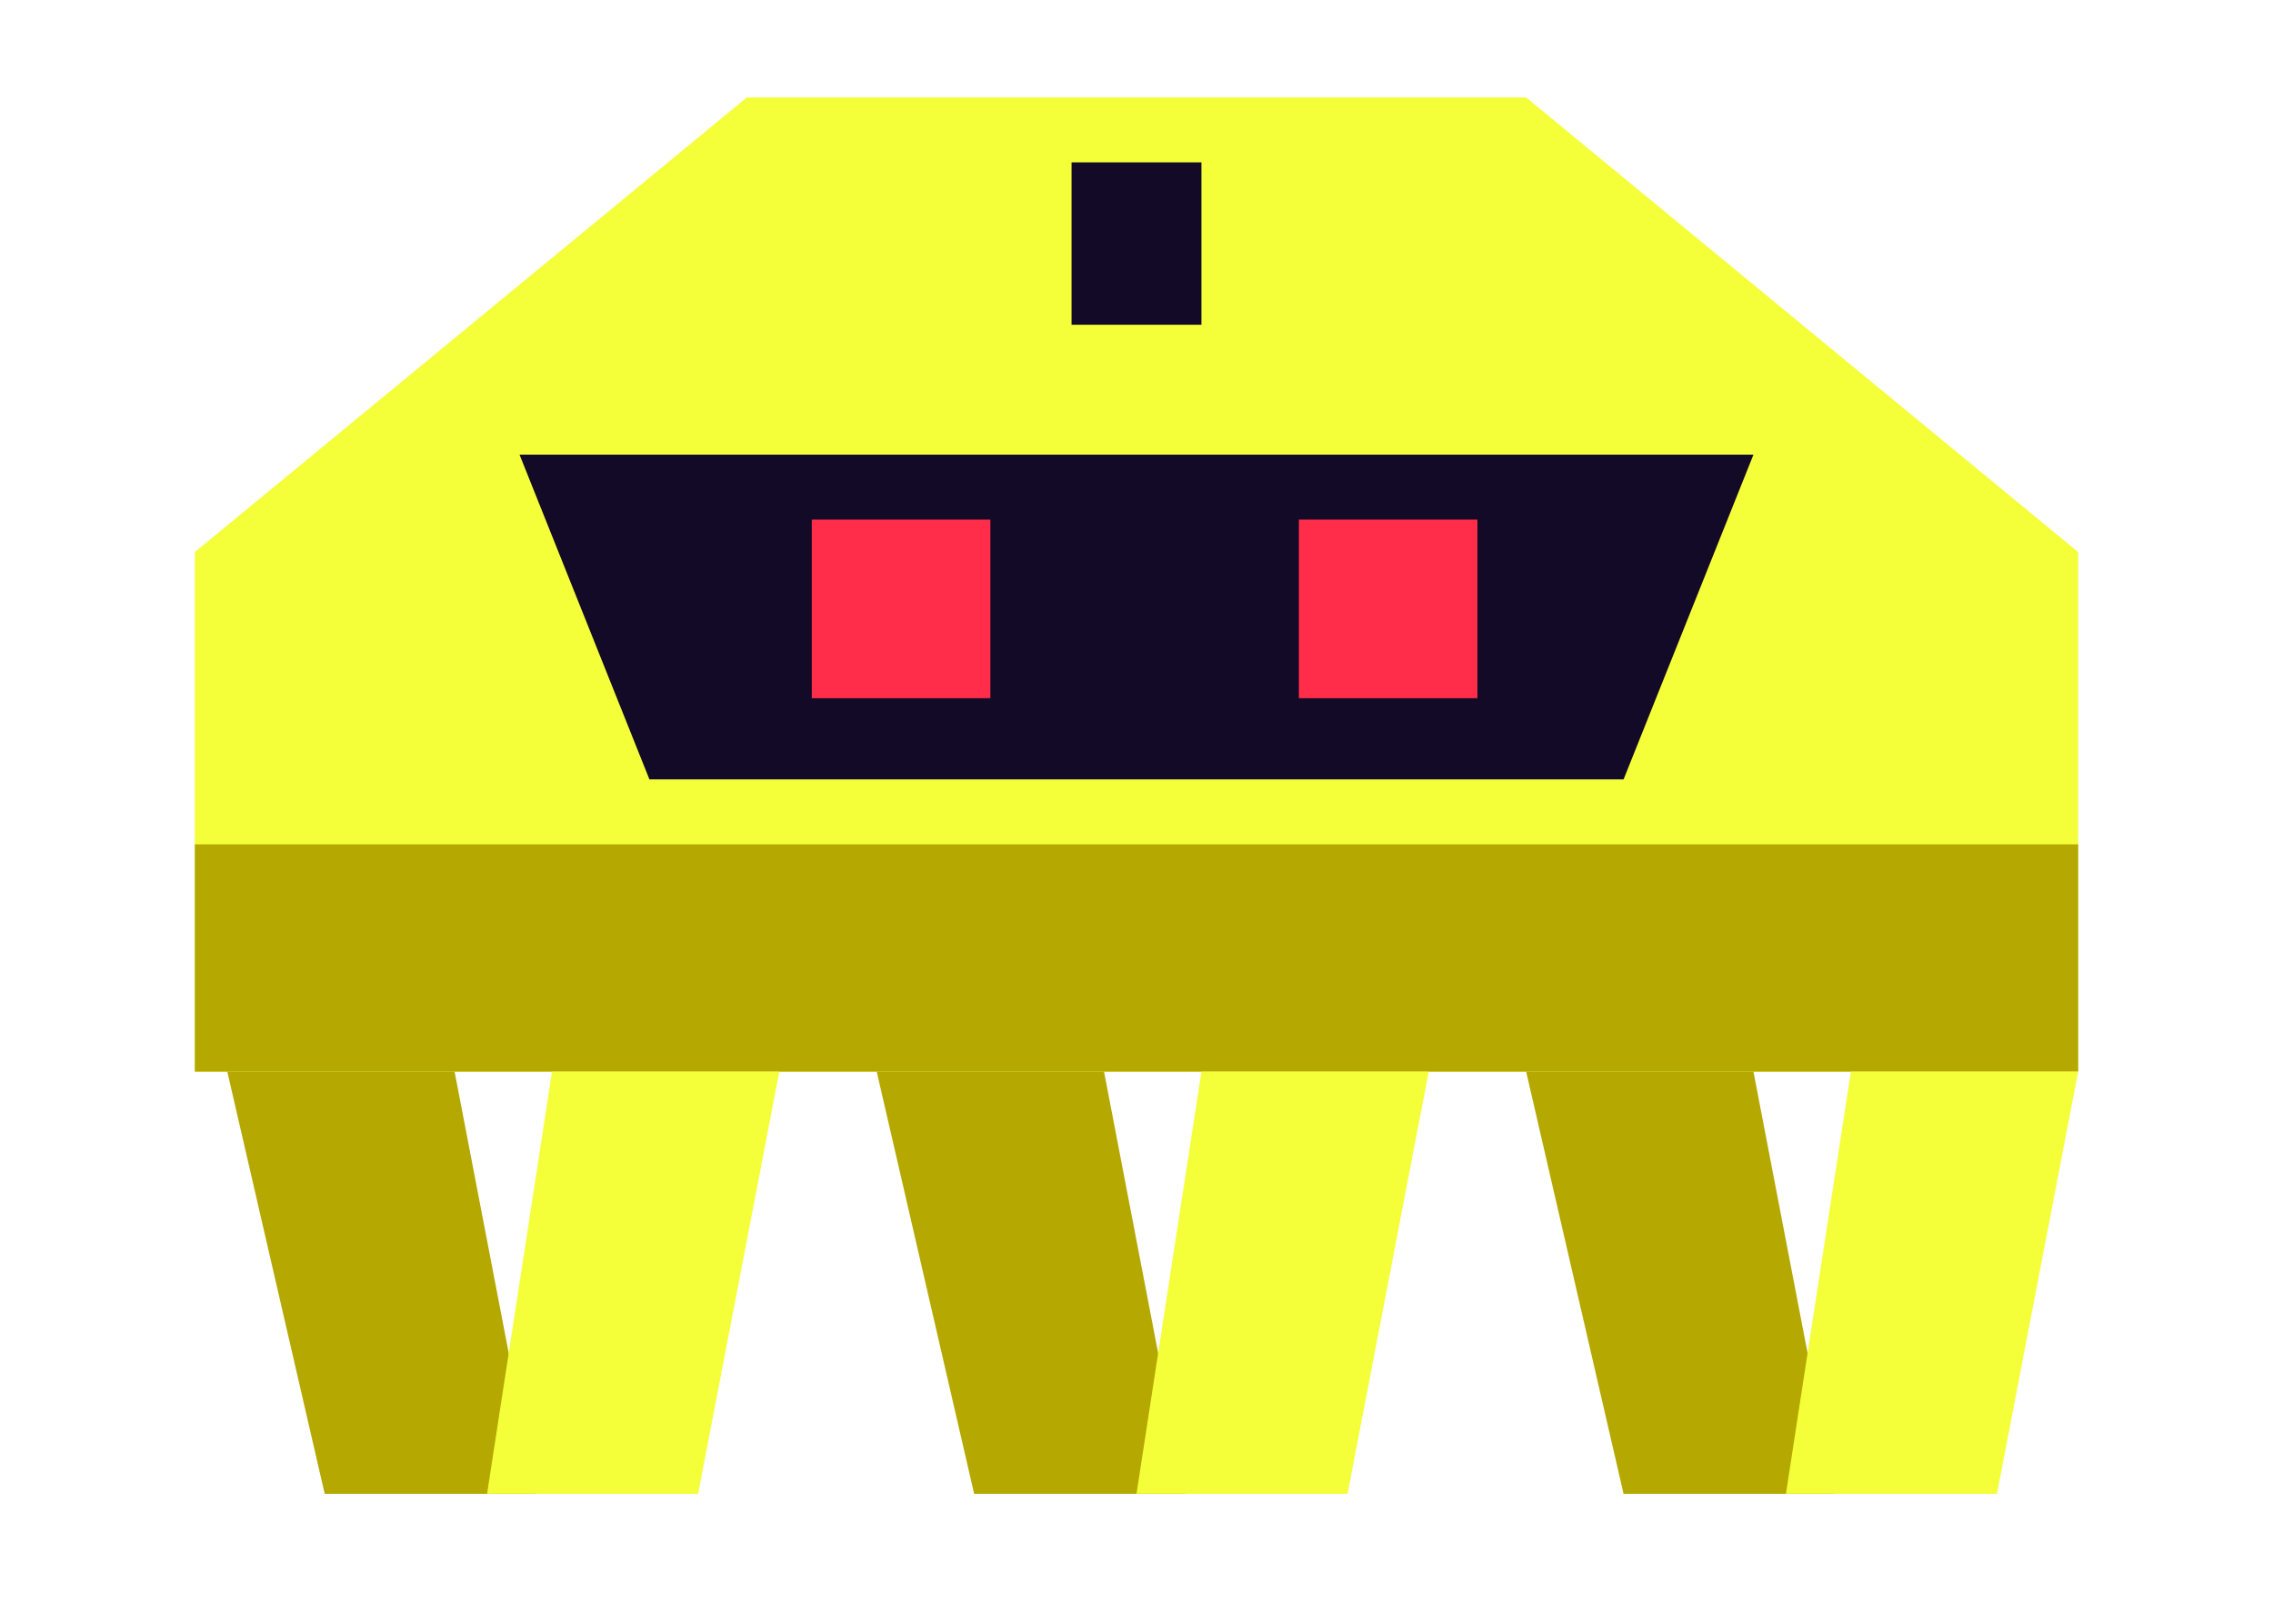
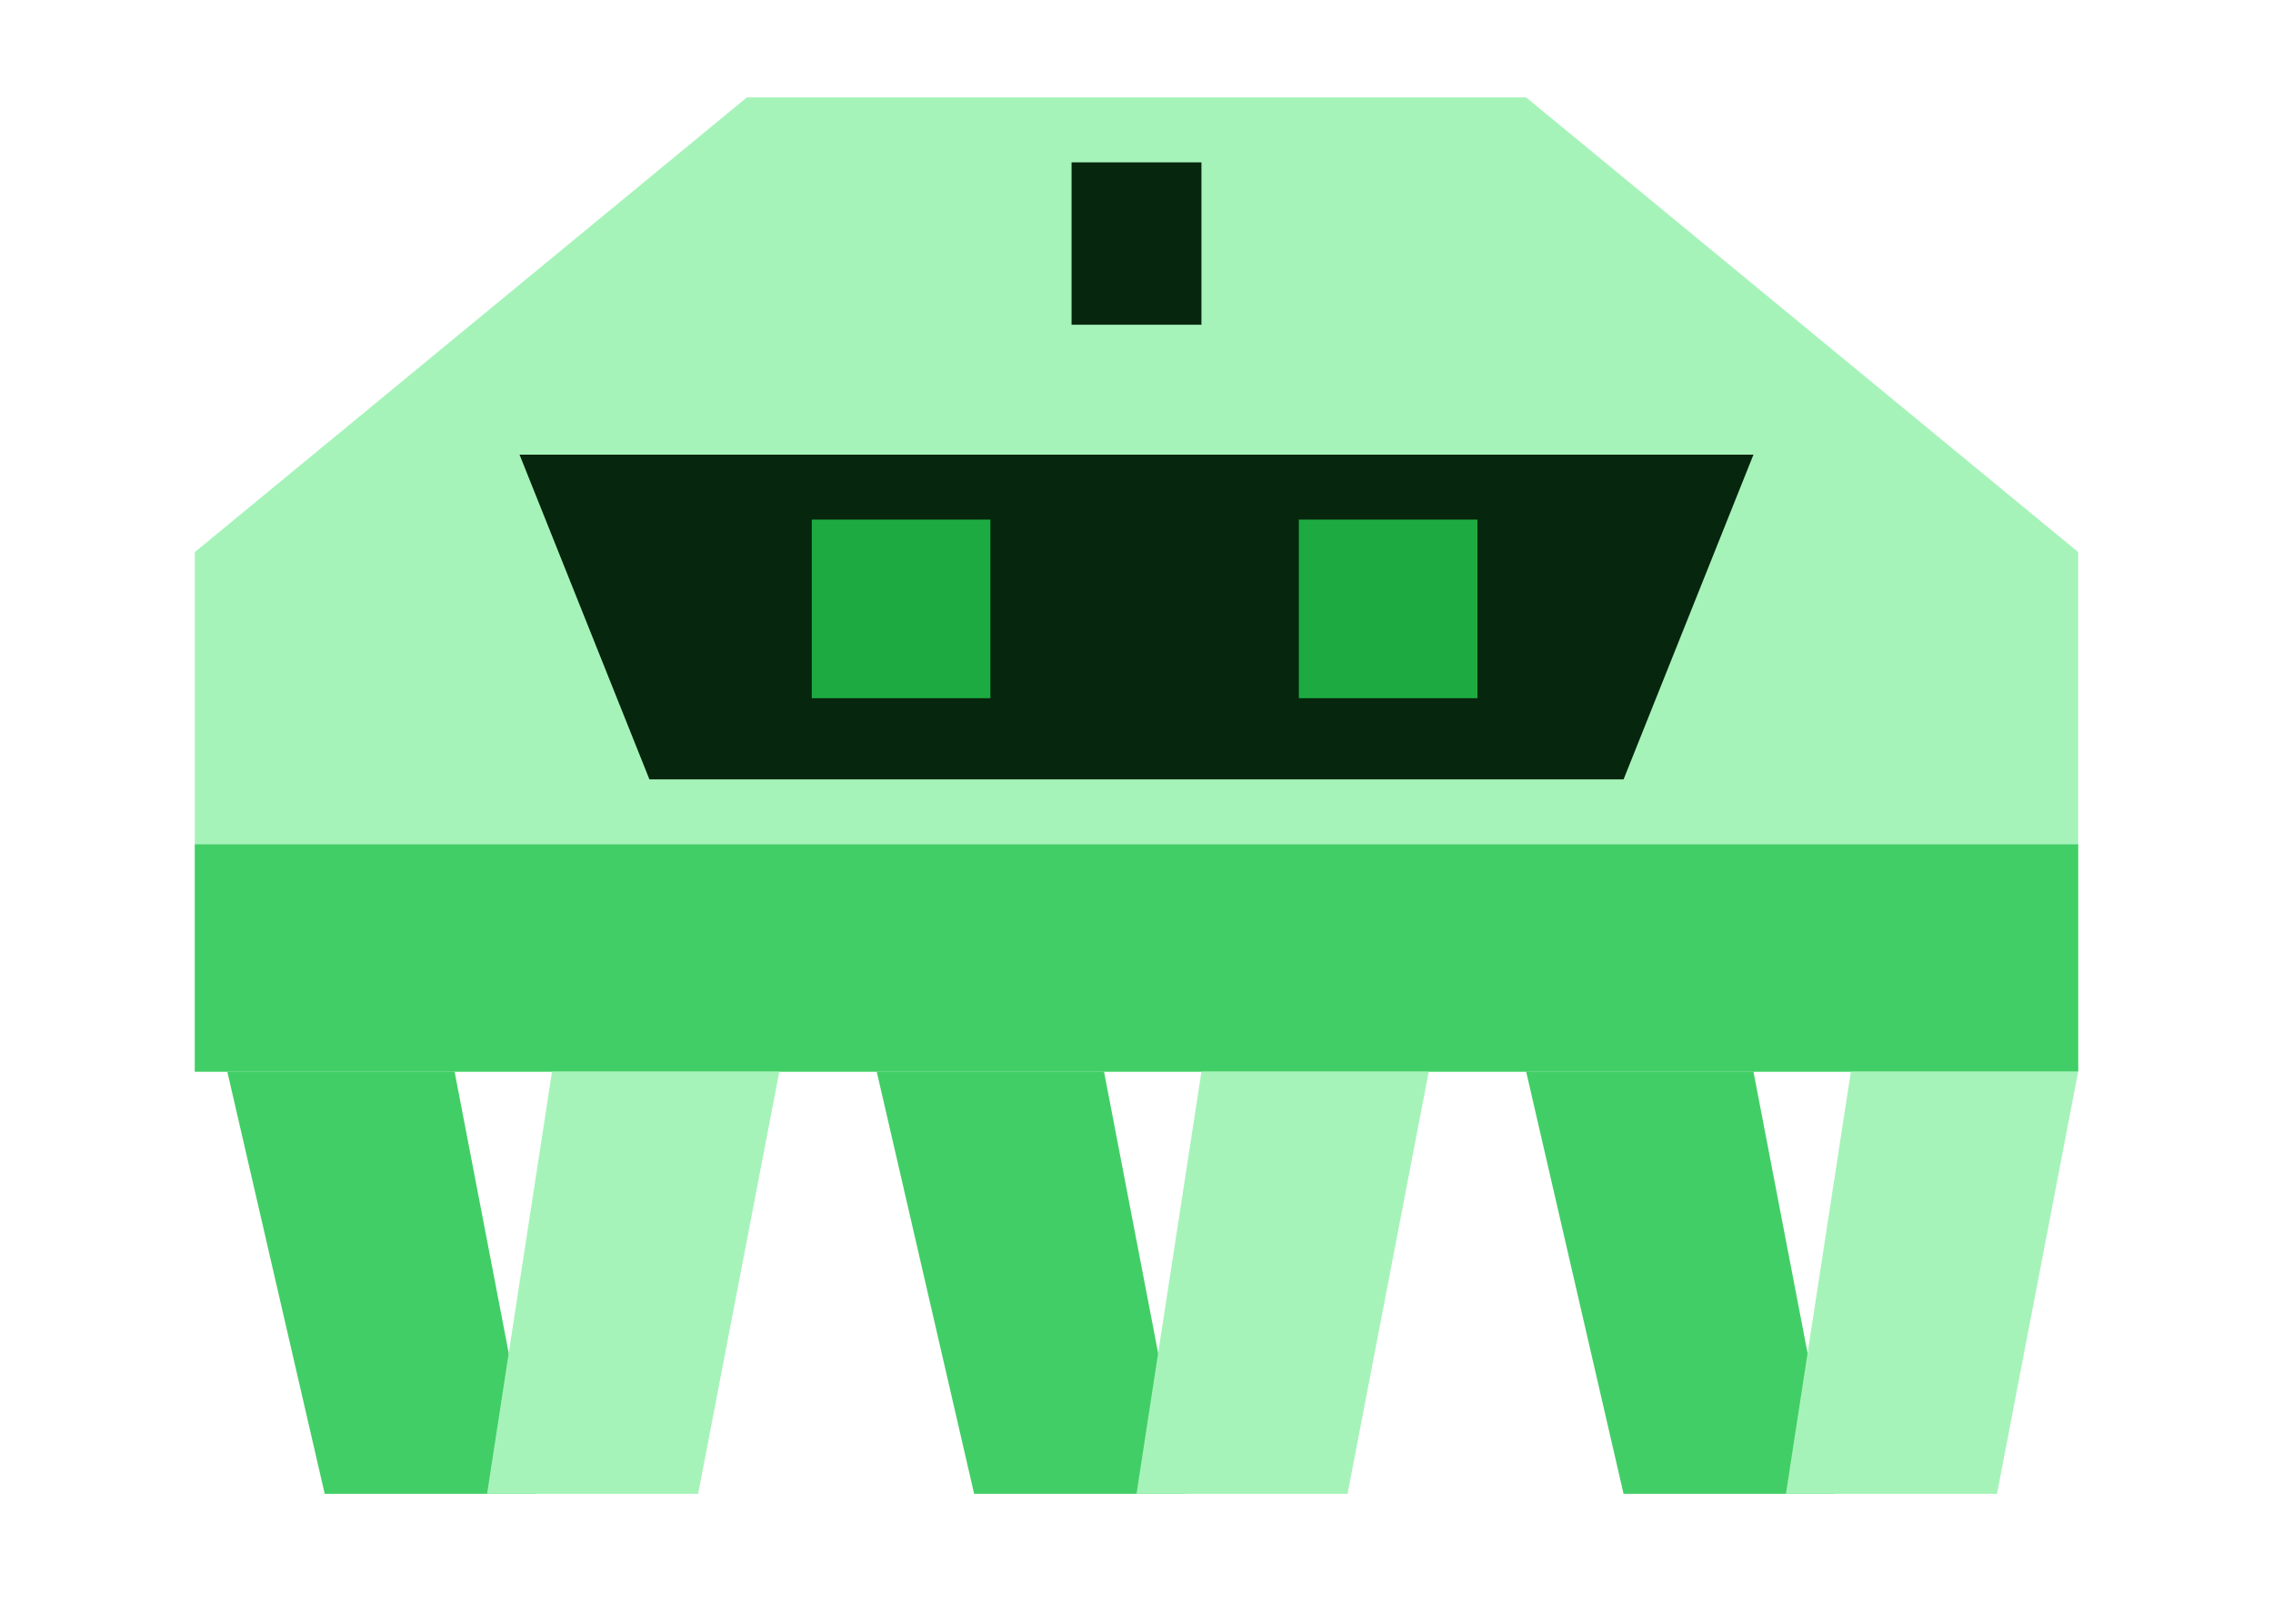
<svg xmlns="http://www.w3.org/2000/svg" viewBox="0 0 140 100" width="140" height="100">
-   <path d="M46 6H94L128 34V66H12V34Z" fill="#f4ff3a" />
-   <path d="M12 52H128V66H12Z" fill="#b5a800" />
-   <path d="M32 28H108L100 48H40Z" fill="#120a26" />
-   <rect x="50" y="32" width="11" height="11" fill="#ff2d4a" />
-   <rect x="80" y="32" width="11" height="11" fill="#ff2d4a" />
-   <rect x="66" y="10" width="8" height="10" fill="#120a26" />
-   <path d="M14 66h14l5 26h-13z" fill="#b5a800" />
-   <path d="M34 66h14l-5 26h-13z" fill="#f4ff3a" />
-   <path d="M54 66h14l5 26h-13z" fill="#b5a800" />
-   <path d="M74 66h14l-5 26h-13z" fill="#f4ff3a" />
-   <path d="M94 66h14l5 26h-13z" fill="#b5a800" />
-   <path d="M114 66h14l-5 26h-13z" fill="#f4ff3a" />
+   <path d="M46 6H94L128 34V66H12V34Z" fill="#a6f3ba" />
+   <path d="M12 52H128V66H12Z" fill="#42ce66" />
+   <path d="M32 28H108L100 48H40Z" fill="#07260e" />
+   <rect x="50" y="32" width="11" height="11" fill="#1dab41" />
+   <rect x="80" y="32" width="11" height="11" fill="#1dab41" />
+   <rect x="66" y="10" width="8" height="10" fill="#07260e" />
+   <path d="M14 66h14l5 26h-13z" fill="#42ce66" />
+   <path d="M34 66h14l-5 26h-13z" fill="#a6f3ba" />
+   <path d="M54 66h14l5 26h-13z" fill="#42ce66" />
+   <path d="M74 66h14l-5 26h-13z" fill="#a6f3ba" />
+   <path d="M94 66h14l5 26h-13z" fill="#42ce66" />
+   <path d="M114 66h14l-5 26h-13z" fill="#a6f3ba" />
</svg>
